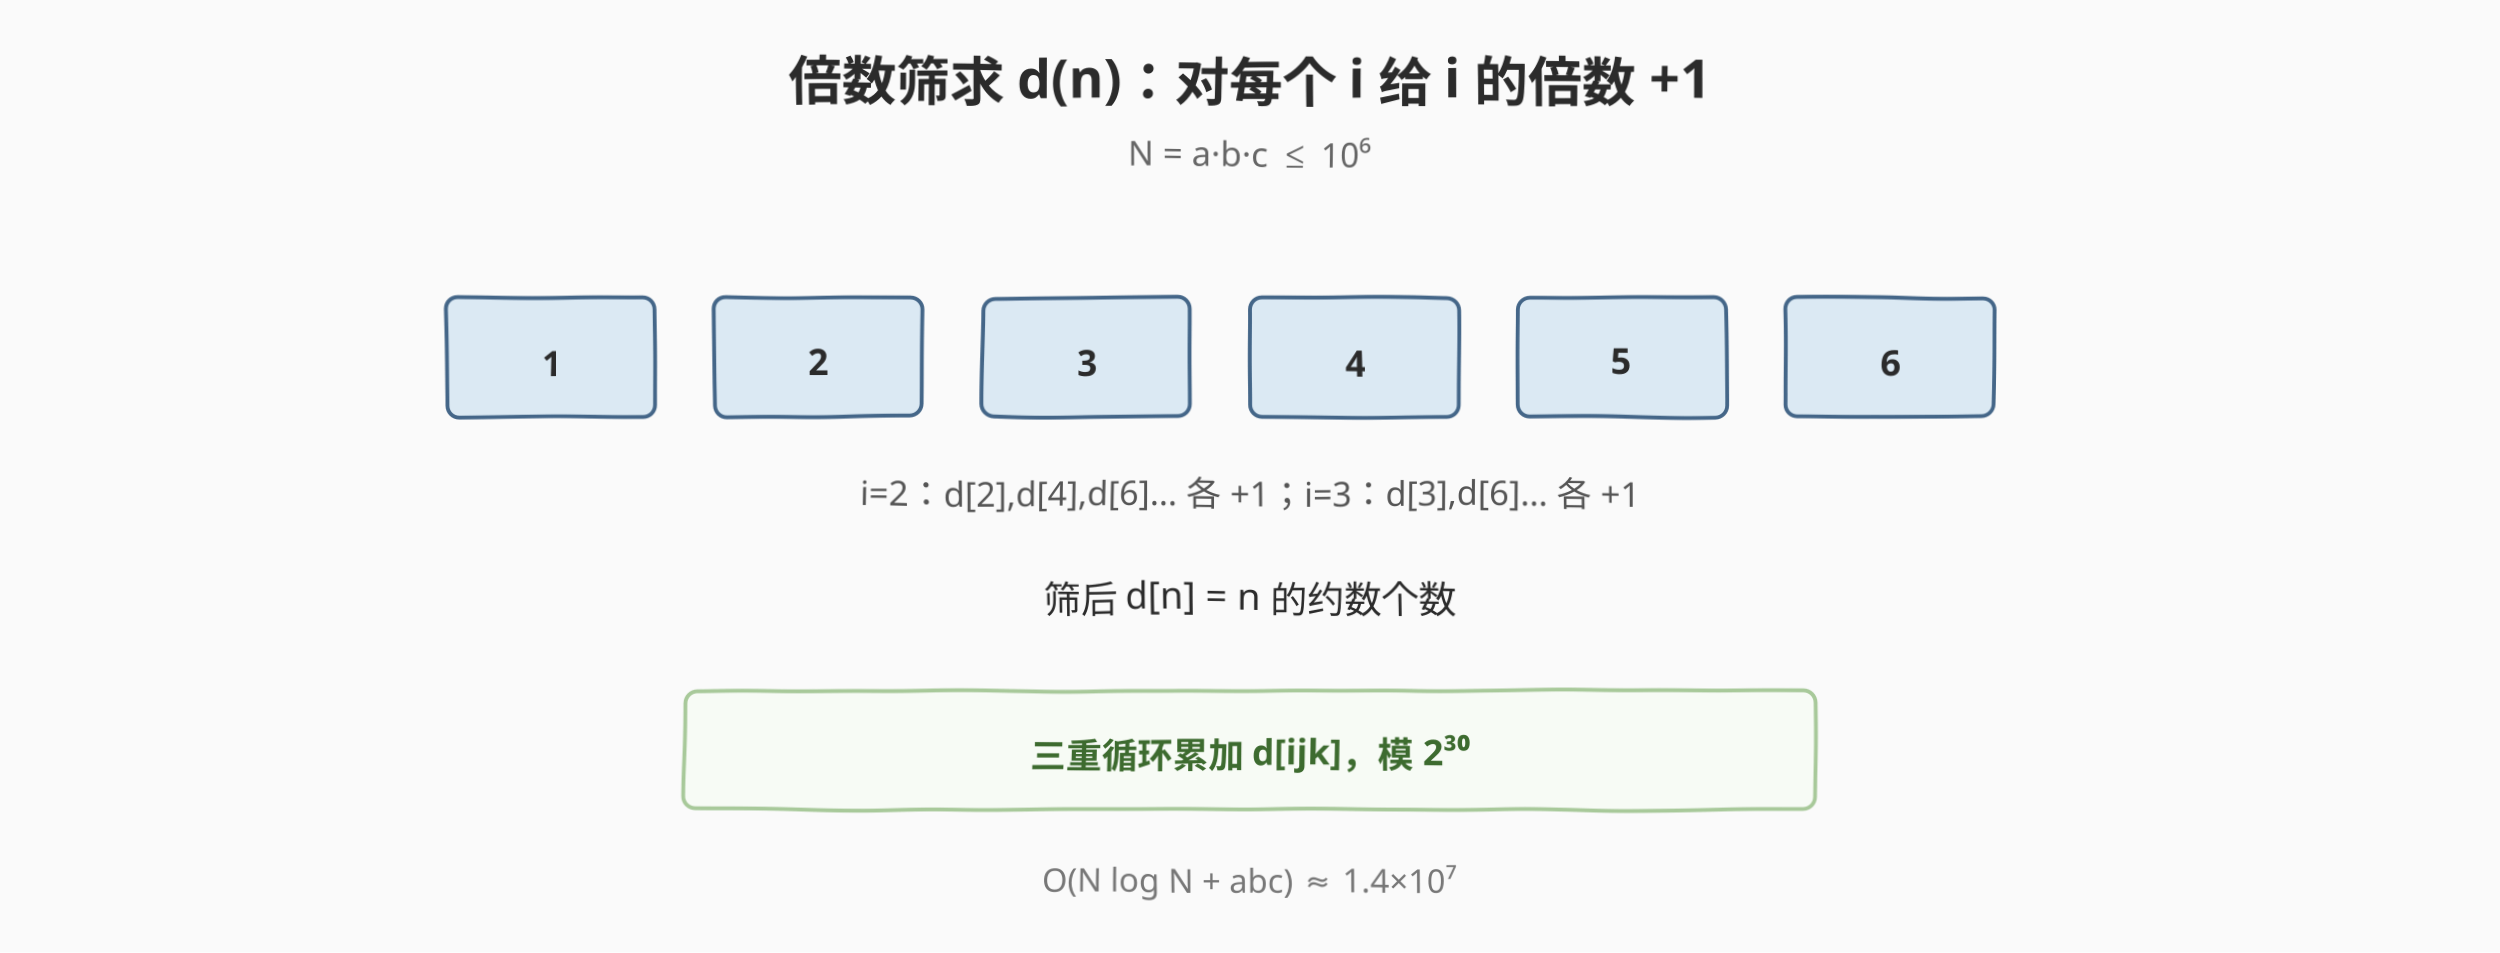
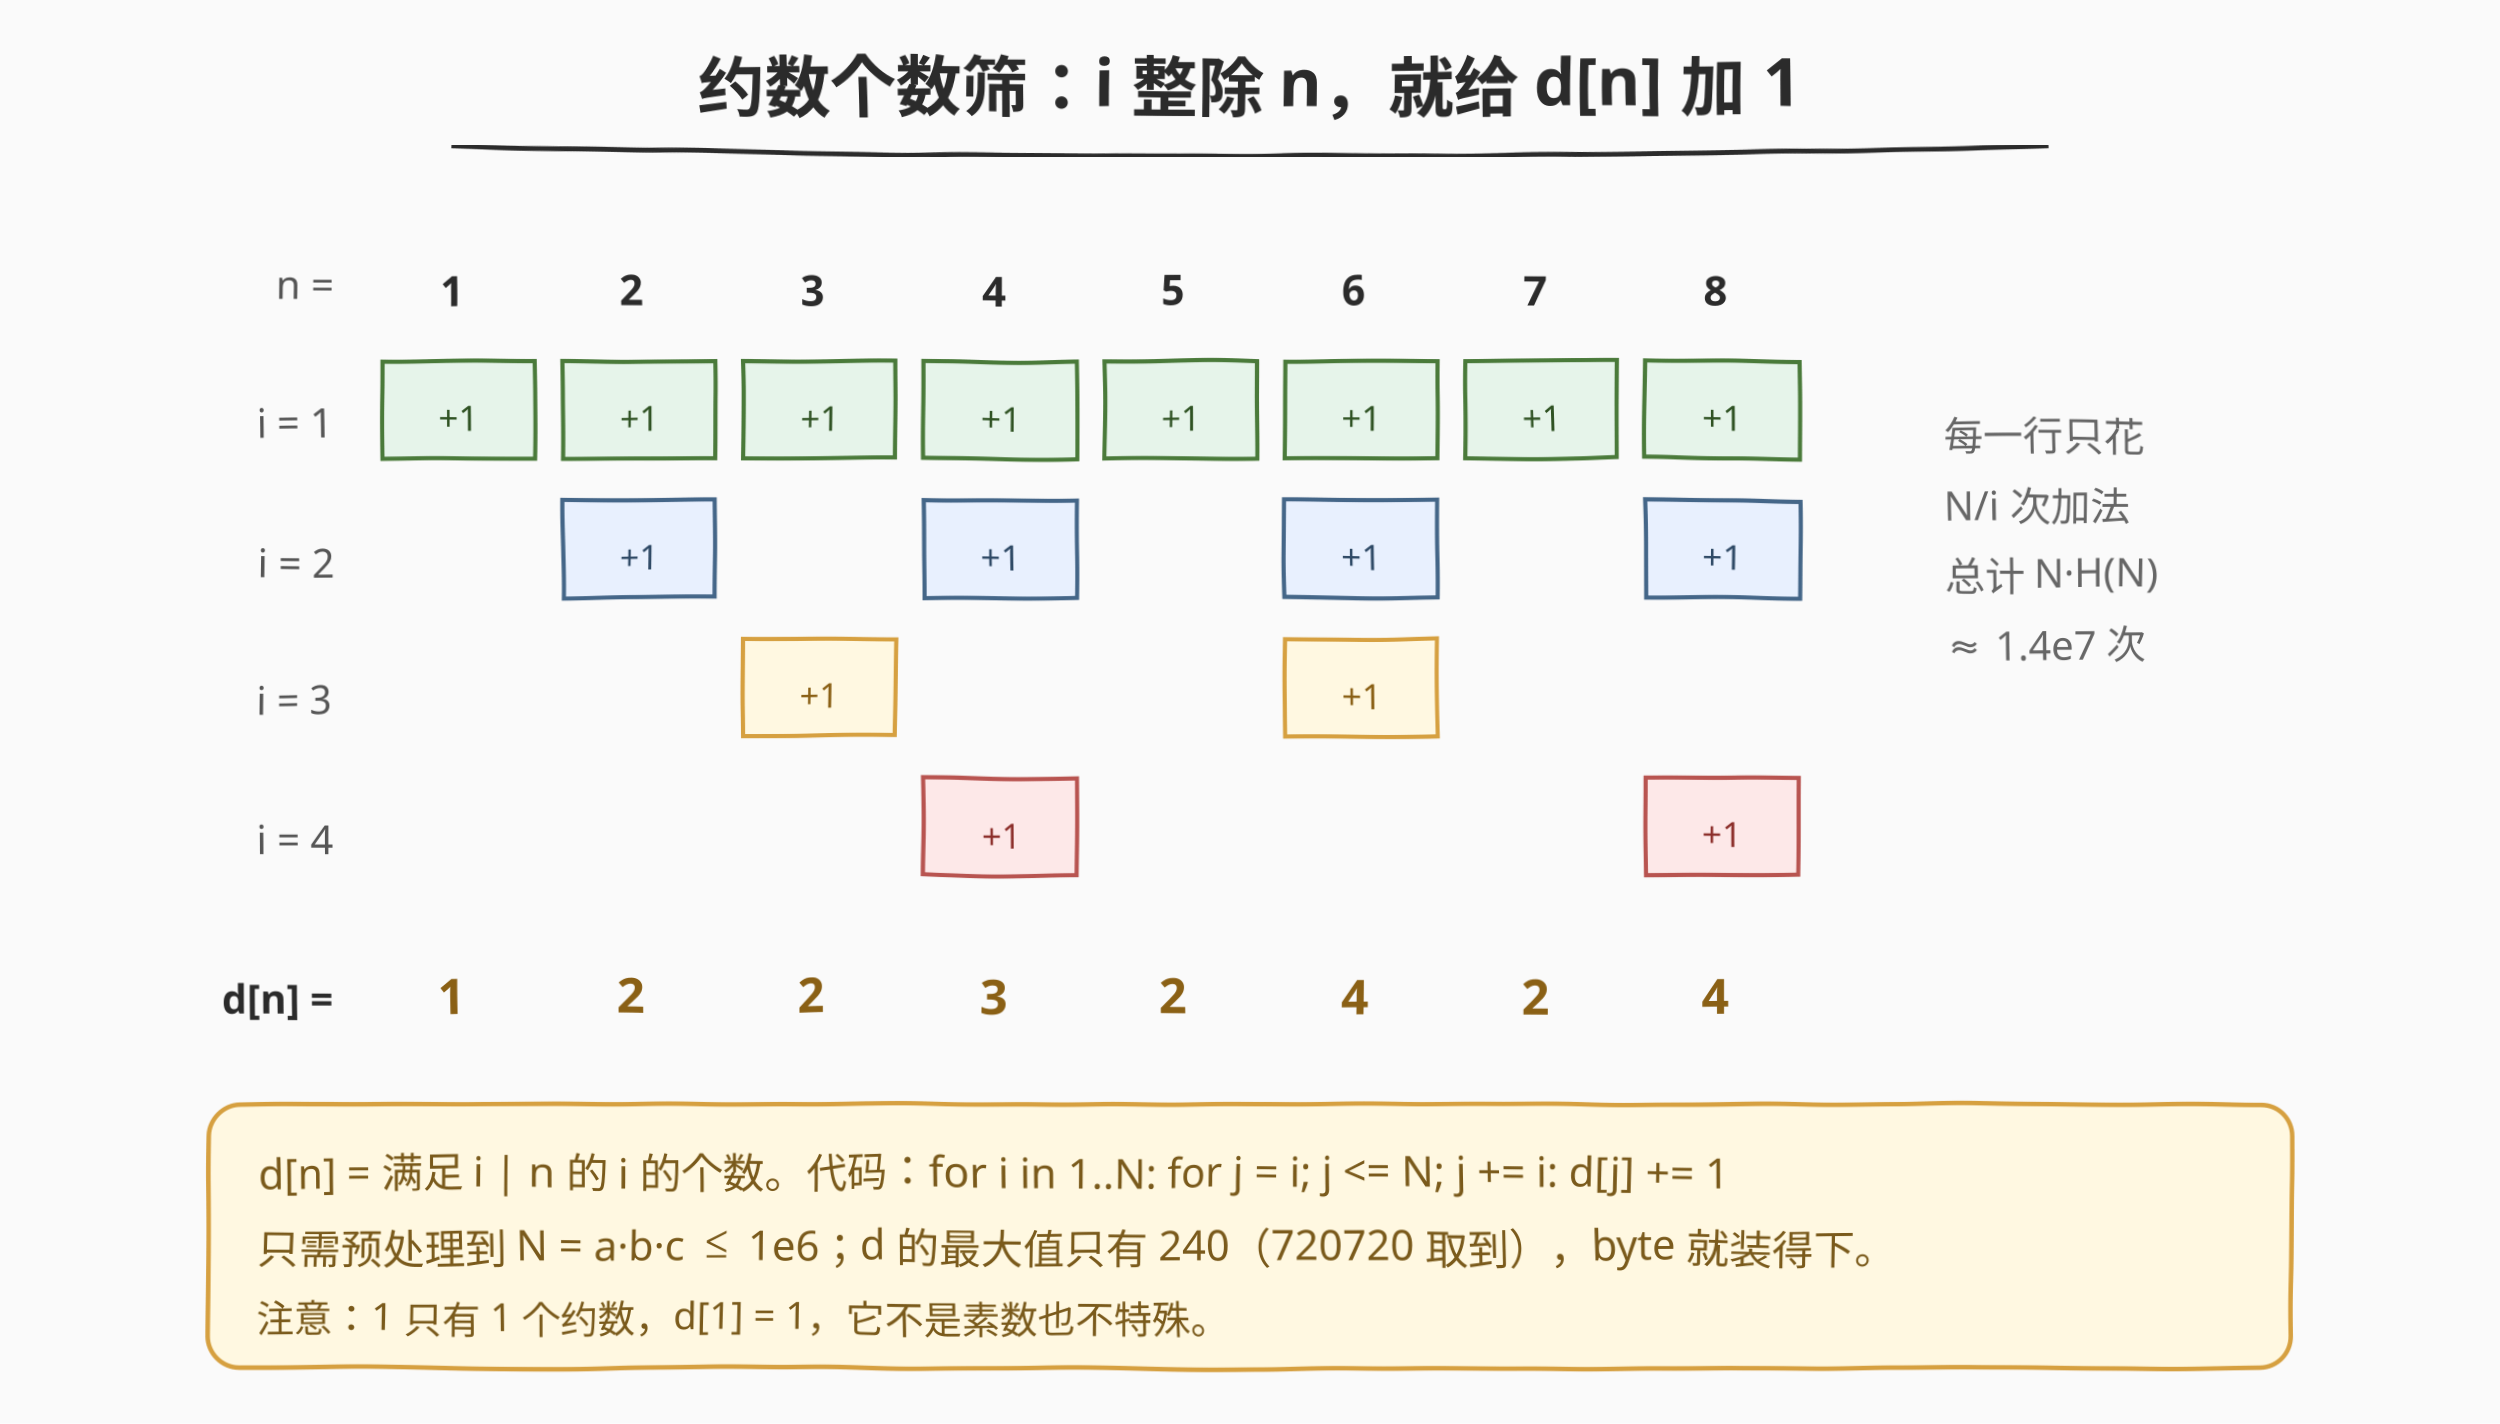
- <svg xmlns="http://www.w3.org/2000/svg" width="840" height="320" viewBox="0 0 840 320" font-family="'Comic Sans MS','Marker Felt','Segoe UI','Kaiti SC',楷体,cursive">
+ <svg xmlns="http://www.w3.org/2000/svg" width="720" height="410" viewBox="0 0 720 410" font-family="'Comic Sans MS','Marker Felt','Segoe UI','Kaiti SC',楷体,cursive">
  <defs>
-     <filter id="rough2" x="-6%" y="-6%" width="112%" height="112%">
-       <feTurbulence type="fractalNoise" baseFrequency="0.019" numOctaves="2" seed="217" />
-       <feDisplacementMap in="SourceGraphic" scale="1.7" />
+     <filter id="rough2" x="-4%" y="-4%" width="108%" height="108%">
+       <feTurbulence type="fractalNoise" baseFrequency="0.022" numOctaves="2" seed="37" />
+       <feDisplacementMap in="SourceGraphic" scale="1.6" />
    </filter>
-     <marker id="arrg" markerWidth="9" markerHeight="9" refX="7" refY="4.5" orient="auto">
-       <path d="M0,0 L9,4.5 L0,9 z" fill="#4a7a3a" />
-     </marker>
-     <marker id="arrb" markerWidth="9" markerHeight="9" refX="7" refY="4.5" orient="auto">
+     <marker id="arr" markerWidth="9" markerHeight="9" refX="7" refY="4.5" orient="auto">
      <path d="M0,0 L9,4.5 L0,9 z" fill="#446688" />
    </marker>
-     <marker id="arrr" markerWidth="9" markerHeight="9" refX="7" refY="4.5" orient="auto">
-       <path d="M0,0 L9,4.5 L0,9 z" fill="#a0522d" />
-     </marker>
  </defs>
-   <rect width="840" height="320" fill="#fafafa" />
-   <text x="420" y="34" text-anchor="middle" font-size="18" font-weight="bold" fill="#2b2b2b" filter="url(#rough2)">倍数筛求 d(n)：对每个 i 给 i 的倍数 +1</text>
-   <text x="420" y="56" text-anchor="middle" font-size="11.5" fill="#666666" filter="url(#rough2)">N = a·b·c ≤ 10⁶</text>
+   <rect width="720" height="410" fill="#fafafa" />
+   <text x="360" y="32" text-anchor="middle" font-size="19" font-weight="bold" fill="#2b2b2b" filter="url(#rough2)">约数个数筛：i 整除 n，就给 d[n] 加 1</text>
+   <path d="M 130 42 Q 360 48 590 42" stroke="#2b2b2b" stroke-width="1.4" fill="none" filter="url(#rough2)" />
+   <text x="96" y="86" text-anchor="end" font-size="11.5" fill="#555" filter="url(#rough2)">n =</text>
+   <text x="130" y="88" text-anchor="middle" font-size="12" font-weight="bold" fill="#2b2b2b" filter="url(#rough2)">1</text>
+   <text x="182" y="88" text-anchor="middle" font-size="12" font-weight="bold" fill="#2b2b2b" filter="url(#rough2)">2</text>
+   <text x="234" y="88" text-anchor="middle" font-size="12" font-weight="bold" fill="#2b2b2b" filter="url(#rough2)">3</text>
+   <text x="286" y="88" text-anchor="middle" font-size="12" font-weight="bold" fill="#2b2b2b" filter="url(#rough2)">4</text>
+   <text x="338" y="88" text-anchor="middle" font-size="12" font-weight="bold" fill="#2b2b2b" filter="url(#rough2)">5</text>
+   <text x="390" y="88" text-anchor="middle" font-size="12" font-weight="bold" fill="#2b2b2b" filter="url(#rough2)">6</text>
+   <text x="442" y="88" text-anchor="middle" font-size="12" font-weight="bold" fill="#2b2b2b" filter="url(#rough2)">7</text>
+   <text x="494" y="88" text-anchor="middle" font-size="12" font-weight="bold" fill="#2b2b2b" filter="url(#rough2)">8</text>
+   <text x="96" y="126" text-anchor="end" font-size="11.5" fill="#555" filter="url(#rough2)">i = 1</text>
+   <text x="96" y="166" text-anchor="end" font-size="11.5" fill="#555" filter="url(#rough2)">i = 2</text>
+   <text x="96" y="206" text-anchor="end" font-size="11.5" fill="#555" filter="url(#rough2)">i = 3</text>
+   <text x="96" y="246" text-anchor="end" font-size="11.5" fill="#555" filter="url(#rough2)">i = 4</text>
  <g filter="url(#rough2)">
-     <rect x="150" y="100" width="70" height="40" rx="4" fill="#d6e6f2" fill-opacity="0.85" stroke="#446688" stroke-width="1.3" />
+     <rect x="110" y="104" width="44" height="28" fill="#e6f4ea" stroke="#4a7a3a" stroke-width="1.2" />
+     <rect x="162" y="104" width="44" height="28" fill="#e6f4ea" stroke="#4a7a3a" stroke-width="1.2" />
+     <rect x="214" y="104" width="44" height="28" fill="#e6f4ea" stroke="#4a7a3a" stroke-width="1.2" />
+     <rect x="266" y="104" width="44" height="28" fill="#e6f4ea" stroke="#4a7a3a" stroke-width="1.2" />
+     <rect x="318" y="104" width="44" height="28" fill="#e6f4ea" stroke="#4a7a3a" stroke-width="1.2" />
+     <rect x="370" y="104" width="44" height="28" fill="#e6f4ea" stroke="#4a7a3a" stroke-width="1.2" />
+     <rect x="422" y="104" width="44" height="28" fill="#e6f4ea" stroke="#4a7a3a" stroke-width="1.2" />
+     <rect x="474" y="104" width="44" height="28" fill="#e6f4ea" stroke="#4a7a3a" stroke-width="1.2" />
+     <rect x="162" y="144" width="44" height="28" fill="#e8f0fe" stroke="#446688" stroke-width="1.2" />
+     <rect x="266" y="144" width="44" height="28" fill="#e8f0fe" stroke="#446688" stroke-width="1.2" />
+     <rect x="370" y="144" width="44" height="28" fill="#e8f0fe" stroke="#446688" stroke-width="1.2" />
+     <rect x="474" y="144" width="44" height="28" fill="#e8f0fe" stroke="#446688" stroke-width="1.2" />
+     <rect x="214" y="184" width="44" height="28" fill="#fff8e1" stroke="#d6a040" stroke-width="1.2" />
+     <rect x="370" y="184" width="44" height="28" fill="#fff8e1" stroke="#d6a040" stroke-width="1.2" />
+     <rect x="266" y="224" width="44" height="28" fill="#fde8e8" stroke="#b85450" stroke-width="1.2" />
+     <rect x="474" y="224" width="44" height="28" fill="#fde8e8" stroke="#b85450" stroke-width="1.2" />
  </g>
-   <text x="185" y="126" text-anchor="middle" font-size="12" font-weight="bold" fill="#2b2b2b" filter="url(#rough2)">1</text>
-   <g filter="url(#rough2)">
-     <rect x="240" y="100" width="70" height="40" rx="4" fill="#d6e6f2" fill-opacity="0.85" stroke="#446688" stroke-width="1.3" />
-   </g>
-   <text x="275" y="126" text-anchor="middle" font-size="12" font-weight="bold" fill="#2b2b2b" filter="url(#rough2)">2</text>
-   <g filter="url(#rough2)">
-     <rect x="330" y="100" width="70" height="40" rx="4" fill="#d6e6f2" fill-opacity="0.85" stroke="#446688" stroke-width="1.3" />
-   </g>
-   <text x="365" y="126" text-anchor="middle" font-size="12" font-weight="bold" fill="#2b2b2b" filter="url(#rough2)">3</text>
-   <g filter="url(#rough2)">
-     <rect x="420" y="100" width="70" height="40" rx="4" fill="#d6e6f2" fill-opacity="0.85" stroke="#446688" stroke-width="1.3" />
-   </g>
-   <text x="455" y="126" text-anchor="middle" font-size="12" font-weight="bold" fill="#2b2b2b" filter="url(#rough2)">4</text>
-   <g filter="url(#rough2)">
-     <rect x="510" y="100" width="70" height="40" rx="4" fill="#d6e6f2" fill-opacity="0.85" stroke="#446688" stroke-width="1.3" />
-   </g>
-   <text x="545" y="126" text-anchor="middle" font-size="12" font-weight="bold" fill="#2b2b2b" filter="url(#rough2)">5</text>
-   <g filter="url(#rough2)">
-     <rect x="600" y="100" width="70" height="40" rx="4" fill="#d6e6f2" fill-opacity="0.85" stroke="#446688" stroke-width="1.3" />
-   </g>
-   <text x="635" y="126" text-anchor="middle" font-size="12" font-weight="bold" fill="#2b2b2b" filter="url(#rough2)">6</text>
-   <text x="420" y="170" text-anchor="middle" font-size="11.5" fill="#555555" filter="url(#rough2)">i=2：d[2],d[4],d[6]… 各 +1；i=3：d[3],d[6]… 各 +1</text>
-   <text x="420" y="206" text-anchor="middle" font-size="12.5" fill="#2b2b2b" filter="url(#rough2)">筛后 d[n] = n 的约数个数</text>
-   <g filter="url(#rough2)">
-     <rect x="230" y="232" width="380" height="40" rx="4" fill="#f7fbf4" fill-opacity="0.85" stroke="#a8c99a" stroke-width="1.3" />
-   </g>
-   <text x="420" y="258" text-anchor="middle" font-size="12" font-weight="bold" fill="#3d6b2f" filter="url(#rough2)">三重循环累加 d[ijk]，模 2³⁰</text>
-   <text x="420" y="300" text-anchor="middle" font-size="11" fill="#777777" filter="url(#rough2)">O(N log N + abc) ≈ 1.4×10⁷</text>
+   <text x="132" y="124" text-anchor="middle" font-size="10" fill="#2f5223" filter="url(#rough2)">+1</text>
+   <text x="184" y="124" text-anchor="middle" font-size="10" fill="#2f5223" filter="url(#rough2)">+1</text>
+   <text x="236" y="124" text-anchor="middle" font-size="10" fill="#2f5223" filter="url(#rough2)">+1</text>
+   <text x="288" y="124" text-anchor="middle" font-size="10" fill="#2f5223" filter="url(#rough2)">+1</text>
+   <text x="340" y="124" text-anchor="middle" font-size="10" fill="#2f5223" filter="url(#rough2)">+1</text>
+   <text x="392" y="124" text-anchor="middle" font-size="10" fill="#2f5223" filter="url(#rough2)">+1</text>
+   <text x="444" y="124" text-anchor="middle" font-size="10" fill="#2f5223" filter="url(#rough2)">+1</text>
+   <text x="496" y="124" text-anchor="middle" font-size="10" fill="#2f5223" filter="url(#rough2)">+1</text>
+   <text x="184" y="164" text-anchor="middle" font-size="10" fill="#2f4a66" filter="url(#rough2)">+1</text>
+   <text x="288" y="164" text-anchor="middle" font-size="10" fill="#2f4a66" filter="url(#rough2)">+1</text>
+   <text x="392" y="164" text-anchor="middle" font-size="10" fill="#2f4a66" filter="url(#rough2)">+1</text>
+   <text x="496" y="164" text-anchor="middle" font-size="10" fill="#2f4a66" filter="url(#rough2)">+1</text>
+   <text x="236" y="204" text-anchor="middle" font-size="10" fill="#8a6015" filter="url(#rough2)">+1</text>
+   <text x="392" y="204" text-anchor="middle" font-size="10" fill="#8a6015" filter="url(#rough2)">+1</text>
+   <text x="288" y="244" text-anchor="middle" font-size="10" fill="#8c2f2b" filter="url(#rough2)">+1</text>
+   <text x="496" y="244" text-anchor="middle" font-size="10" fill="#8c2f2b" filter="url(#rough2)">+1</text>
+   <text x="96" y="292" text-anchor="end" font-size="11.5" font-weight="bold" fill="#2b2b2b" filter="url(#rough2)">d[n] =</text>
+   <text x="130" y="292" text-anchor="middle" font-size="14" font-weight="bold" fill="#8a6015" filter="url(#rough2)">1</text>
+   <text x="182" y="292" text-anchor="middle" font-size="14" font-weight="bold" fill="#8a6015" filter="url(#rough2)">2</text>
+   <text x="234" y="292" text-anchor="middle" font-size="14" font-weight="bold" fill="#8a6015" filter="url(#rough2)">2</text>
+   <text x="286" y="292" text-anchor="middle" font-size="14" font-weight="bold" fill="#8a6015" filter="url(#rough2)">3</text>
+   <text x="338" y="292" text-anchor="middle" font-size="14" font-weight="bold" fill="#8a6015" filter="url(#rough2)">2</text>
+   <text x="390" y="292" text-anchor="middle" font-size="14" font-weight="bold" fill="#8a6015" filter="url(#rough2)">4</text>
+   <text x="442" y="292" text-anchor="middle" font-size="14" font-weight="bold" fill="#8a6015" filter="url(#rough2)">2</text>
+   <text x="494" y="292" text-anchor="middle" font-size="14" font-weight="bold" fill="#8a6015" filter="url(#rough2)">4</text>
+   <text x="560" y="130" font-size="11.5" fill="#666" filter="url(#rough2)">每一行只花</text>
+   <text x="560" y="150" font-size="11.5" fill="#666" filter="url(#rough2)">N/i 次加法</text>
+   <text x="560" y="170" font-size="11.5" fill="#666" filter="url(#rough2)">总计 N·H(N)</text>
+   <text x="560" y="190" font-size="11.5" fill="#666" filter="url(#rough2)">≈ 1.4e7 次</text>
+   <rect x="60" y="318" width="600" height="76" rx="9" fill="#fff8e1" stroke="#d6a040" stroke-width="1.3" filter="url(#rough2)" />
+   <text x="74" y="342" font-size="12" fill="#7a5a1b" filter="url(#rough2)">d[n] = 满足 i | n 的 i 的个数。代码：for i in 1..N: for j = i; j &lt;= N; j += i: d[j] += 1</text>
+   <text x="74" y="364" font-size="12" fill="#7a5a1b" filter="url(#rough2)">只需预处理到 N = a·b·c ≤ 1e6；d 的最大值只有 240（720720 取到），byte 就装得下。</text>
+   <text x="74" y="384" font-size="11" fill="#7a5a1b" filter="url(#rough2)">注意：1 只有 1 个约数，d[1] = 1，它不是素数也不特殊。</text>
</svg>
